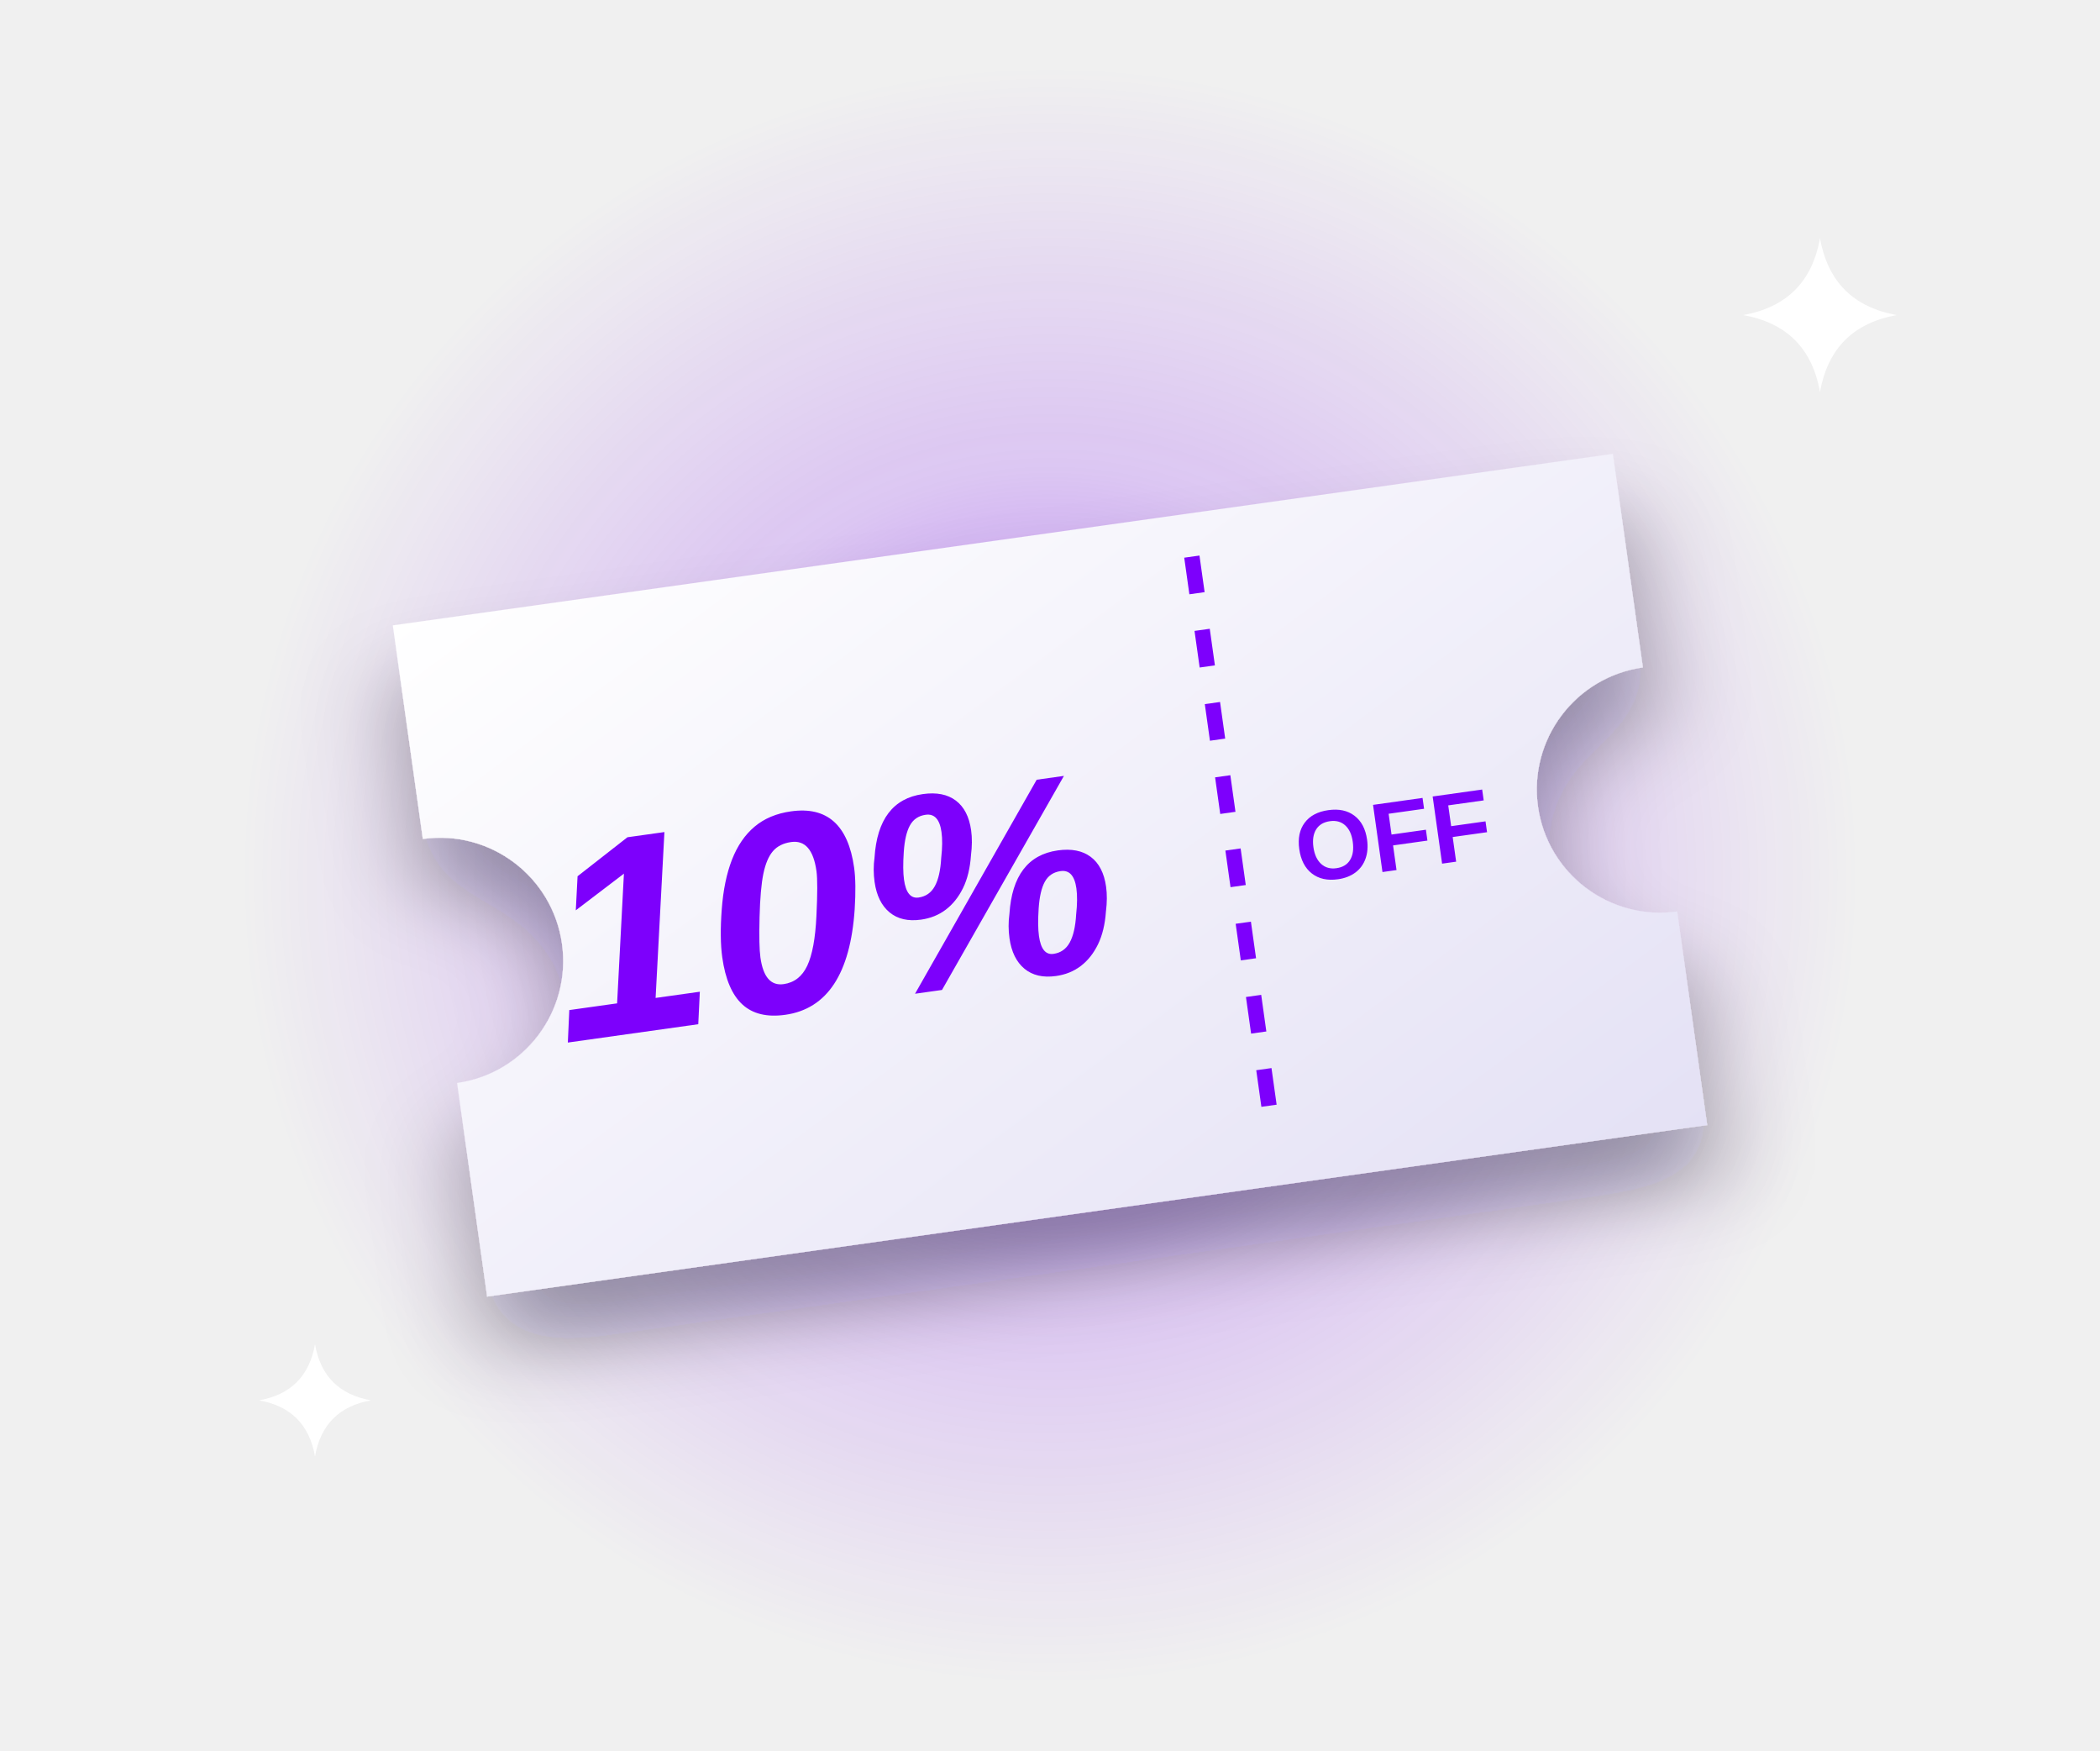
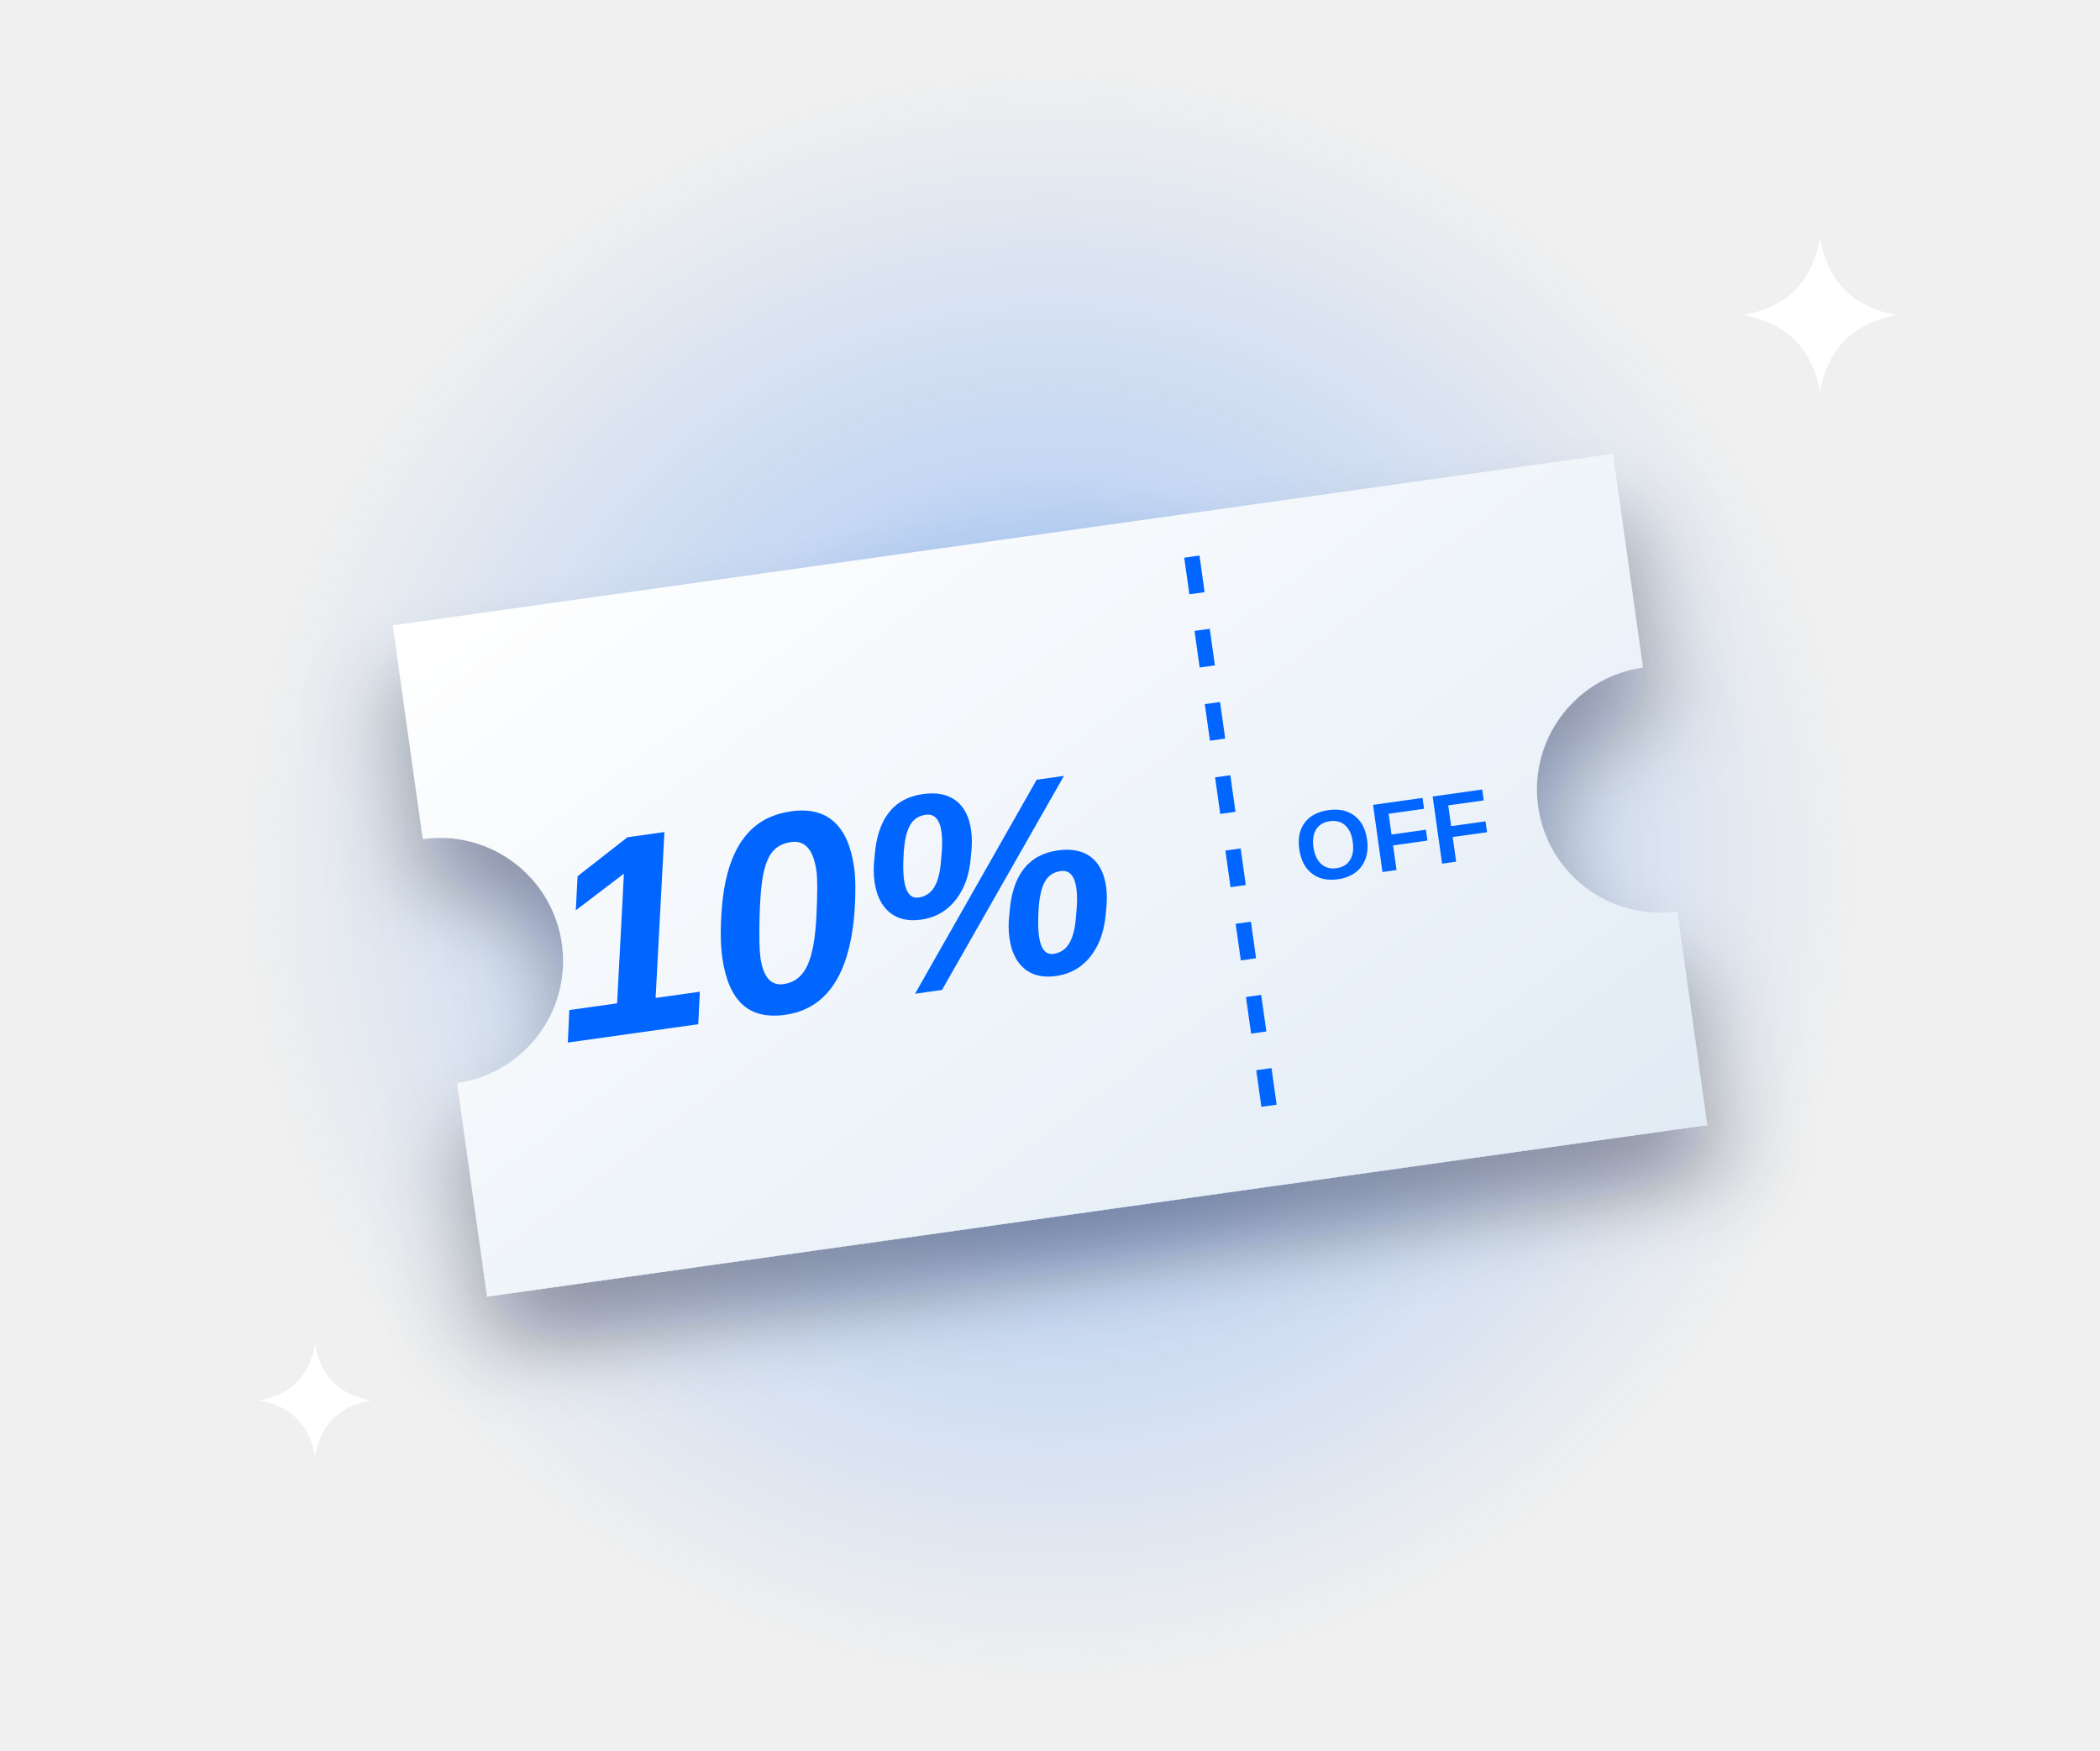
<svg xmlns="http://www.w3.org/2000/svg" viewBox="0 0 600 500">
  <defs>
    <radialGradient id="gillcoupon" cx=".5" cy=".5" r=".5">
-       <stop offset="0" stop-color="#7D03FC" stop-opacity=".55" />
-       <stop offset=".5" stop-color="#7D03FC" stop-opacity=".18" />
-       <stop offset="1" stop-color="#7D03FC" stop-opacity="0" />
+       <stop offset="0" stop-color="#0066FF" stop-opacity=".55" />
+       <stop offset=".5" stop-color="#0066FF" stop-opacity=".18" />
+       <stop offset="1" stop-color="#0066FF" stop-opacity="0" />
    </radialGradient>
    <linearGradient id="willcoupon" x1="0" y1="0" x2="0" y2="1">
      <stop offset="0" stop-color="#FFFFFF" />
      <stop offset=".6" stop-color="#E9ECF3" />
      <stop offset="1" stop-color="#B9C0CF" />
    </linearGradient>
    <linearGradient id="wsillcoupon" x1="0" y1="0" x2="1" y2="0">
      <stop offset="0" stop-color="#C8CEDB" />
      <stop offset=".35" stop-color="#FFFFFF" />
      <stop offset="1" stop-color="#AEB6C6" />
    </linearGradient>
    <linearGradient id="millcoupon" x1="0" y1="0" x2="1" y2="1">
      <stop offset="0" stop-color="#4A5366" />
      <stop offset=".45" stop-color="#232A38" />
      <stop offset="1" stop-color="#0C1019" />
    </linearGradient>
    <linearGradient id="mhillcoupon" x1="0" y1="0" x2="1" y2="0">
      <stop offset="0" stop-color="#151A25" />
      <stop offset=".3" stop-color="#5A6478" />
      <stop offset=".55" stop-color="#262D3B" />
      <stop offset="1" stop-color="#0E121B" />
    </linearGradient>
    <linearGradient id="scillcoupon" x1="0" y1="0" x2="1" y2="1">
-       <stop offset="0" stop-color="#9B4DFF" />
-       <stop offset=".5" stop-color="#5B12E0" />
-       <stop offset="1" stop-color="#1A0B5C" />
+       <stop offset="0" stop-color="#4D99FF" />
+       <stop offset=".5" stop-color="#0D6EE5" />
+       <stop offset="1" stop-color="#09335E" />
    </linearGradient>
    <linearGradient id="vlillcoupon" x1="0" y1="0" x2="0" y2="1">
-       <stop offset="0" stop-color="#B57CFF" />
-       <stop offset="1" stop-color="#7D03FC" />
+       <stop offset="0" stop-color="#7CB4FF" />
+       <stop offset="1" stop-color="#0066FF" />
    </linearGradient>
    <linearGradient id="tanillcoupon" x1="0" y1="0" x2="1" y2="0">
      <stop offset="0" stop-color="#A88B62" />
      <stop offset=".5" stop-color="#D9C39C" />
      <stop offset="1" stop-color="#9B7E55" />
    </linearGradient>
    <linearGradient id="cardillcoupon" x1="0" y1="0" x2="1" y2="1">
      <stop offset="0" stop-color="#FFFFFF" />
-       <stop offset="1" stop-color="#E4E1F5" />
+       <stop offset="1" stop-color="#E1EBF5" />
    </linearGradient>
    <linearGradient id="kraftillcoupon" x1="0" y1="0" x2="1" y2="1">
      <stop offset="0" stop-color="#E8C79A" />
      <stop offset="1" stop-color="#B98B55" />
    </linearGradient>
    <filter id="billcoupon" x="-50%" y="-50%" width="200%" height="200%">
      <feGaussianBlur stdDeviation="12" />
    </filter>
    <filter id="sillcoupon" x="-50%" y="-50%" width="200%" height="200%">
      <feGaussianBlur stdDeviation="4" />
    </filter>
    <filter id="dillcoupon" x="-40%" y="-40%" width="180%" height="200%">
-       <feDropShadow dx="0" dy="18" stdDeviation="14" flood-color="#0B0620" flood-opacity=".35" />
+       <feDropShadow dx="0" dy="18" stdDeviation="14" flood-color="#051321" flood-opacity=".35" />
    </filter>
  </defs>
  <circle cx="300" cy="250" r="230" fill="url(#gillcoupon)" />
  <g transform="translate(300 250) rotate(-8) scale(0.88)" filter="url(#dillcoupon)">
    <path d="M-200 -110 H200 V-40 a40 40 0 0 0 0 80 V110 H-200 V40 a40 40 0 0 0 0 -80 Z" fill="url(#cardillcoupon)" />
-     <path d="M60 -96 V96" stroke="#7D03FC" stroke-width="5" stroke-dasharray="12 12" />
-     <text x="-72" y="32" font-family="Arial Black, Arial, sans-serif" font-weight="900" font-size="92" fill="#7D03FC" text-anchor="middle" font-style="italic">10%</text>
-     <text x="112" y="14" font-family="Arial Black, Arial, sans-serif" font-weight="900" font-size="32" fill="#7D03FC" text-anchor="middle">OFF</text>
+     <path d="M60 -96 V96" stroke="#0066FF" stroke-width="5" stroke-dasharray="12 12" />
+     <text x="-72" y="32" font-family="Arial Black, Arial, sans-serif" font-weight="900" font-size="92" fill="#0066FF" text-anchor="middle" font-style="italic">10%</text>
+     <text x="112" y="14" font-family="Arial Black, Arial, sans-serif" font-weight="900" font-size="32" fill="#0066FF" text-anchor="middle">OFF</text>
  </g>
  <g transform="translate(520 90) rotate(0) scale(0.55)">
    <path d="M0 -40 Q6 -6 40 0 Q6 6 0 40 Q-6 6 -40 0 Q-6 -6 0 -40 Z" fill="#fff" />
  </g>
  <g transform="translate(90 400) rotate(0) scale(0.4)">
    <path d="M0 -40 Q6 -6 40 0 Q6 6 0 40 Q-6 6 -40 0 Q-6 -6 0 -40 Z" fill="#fff" />
  </g>
</svg>
